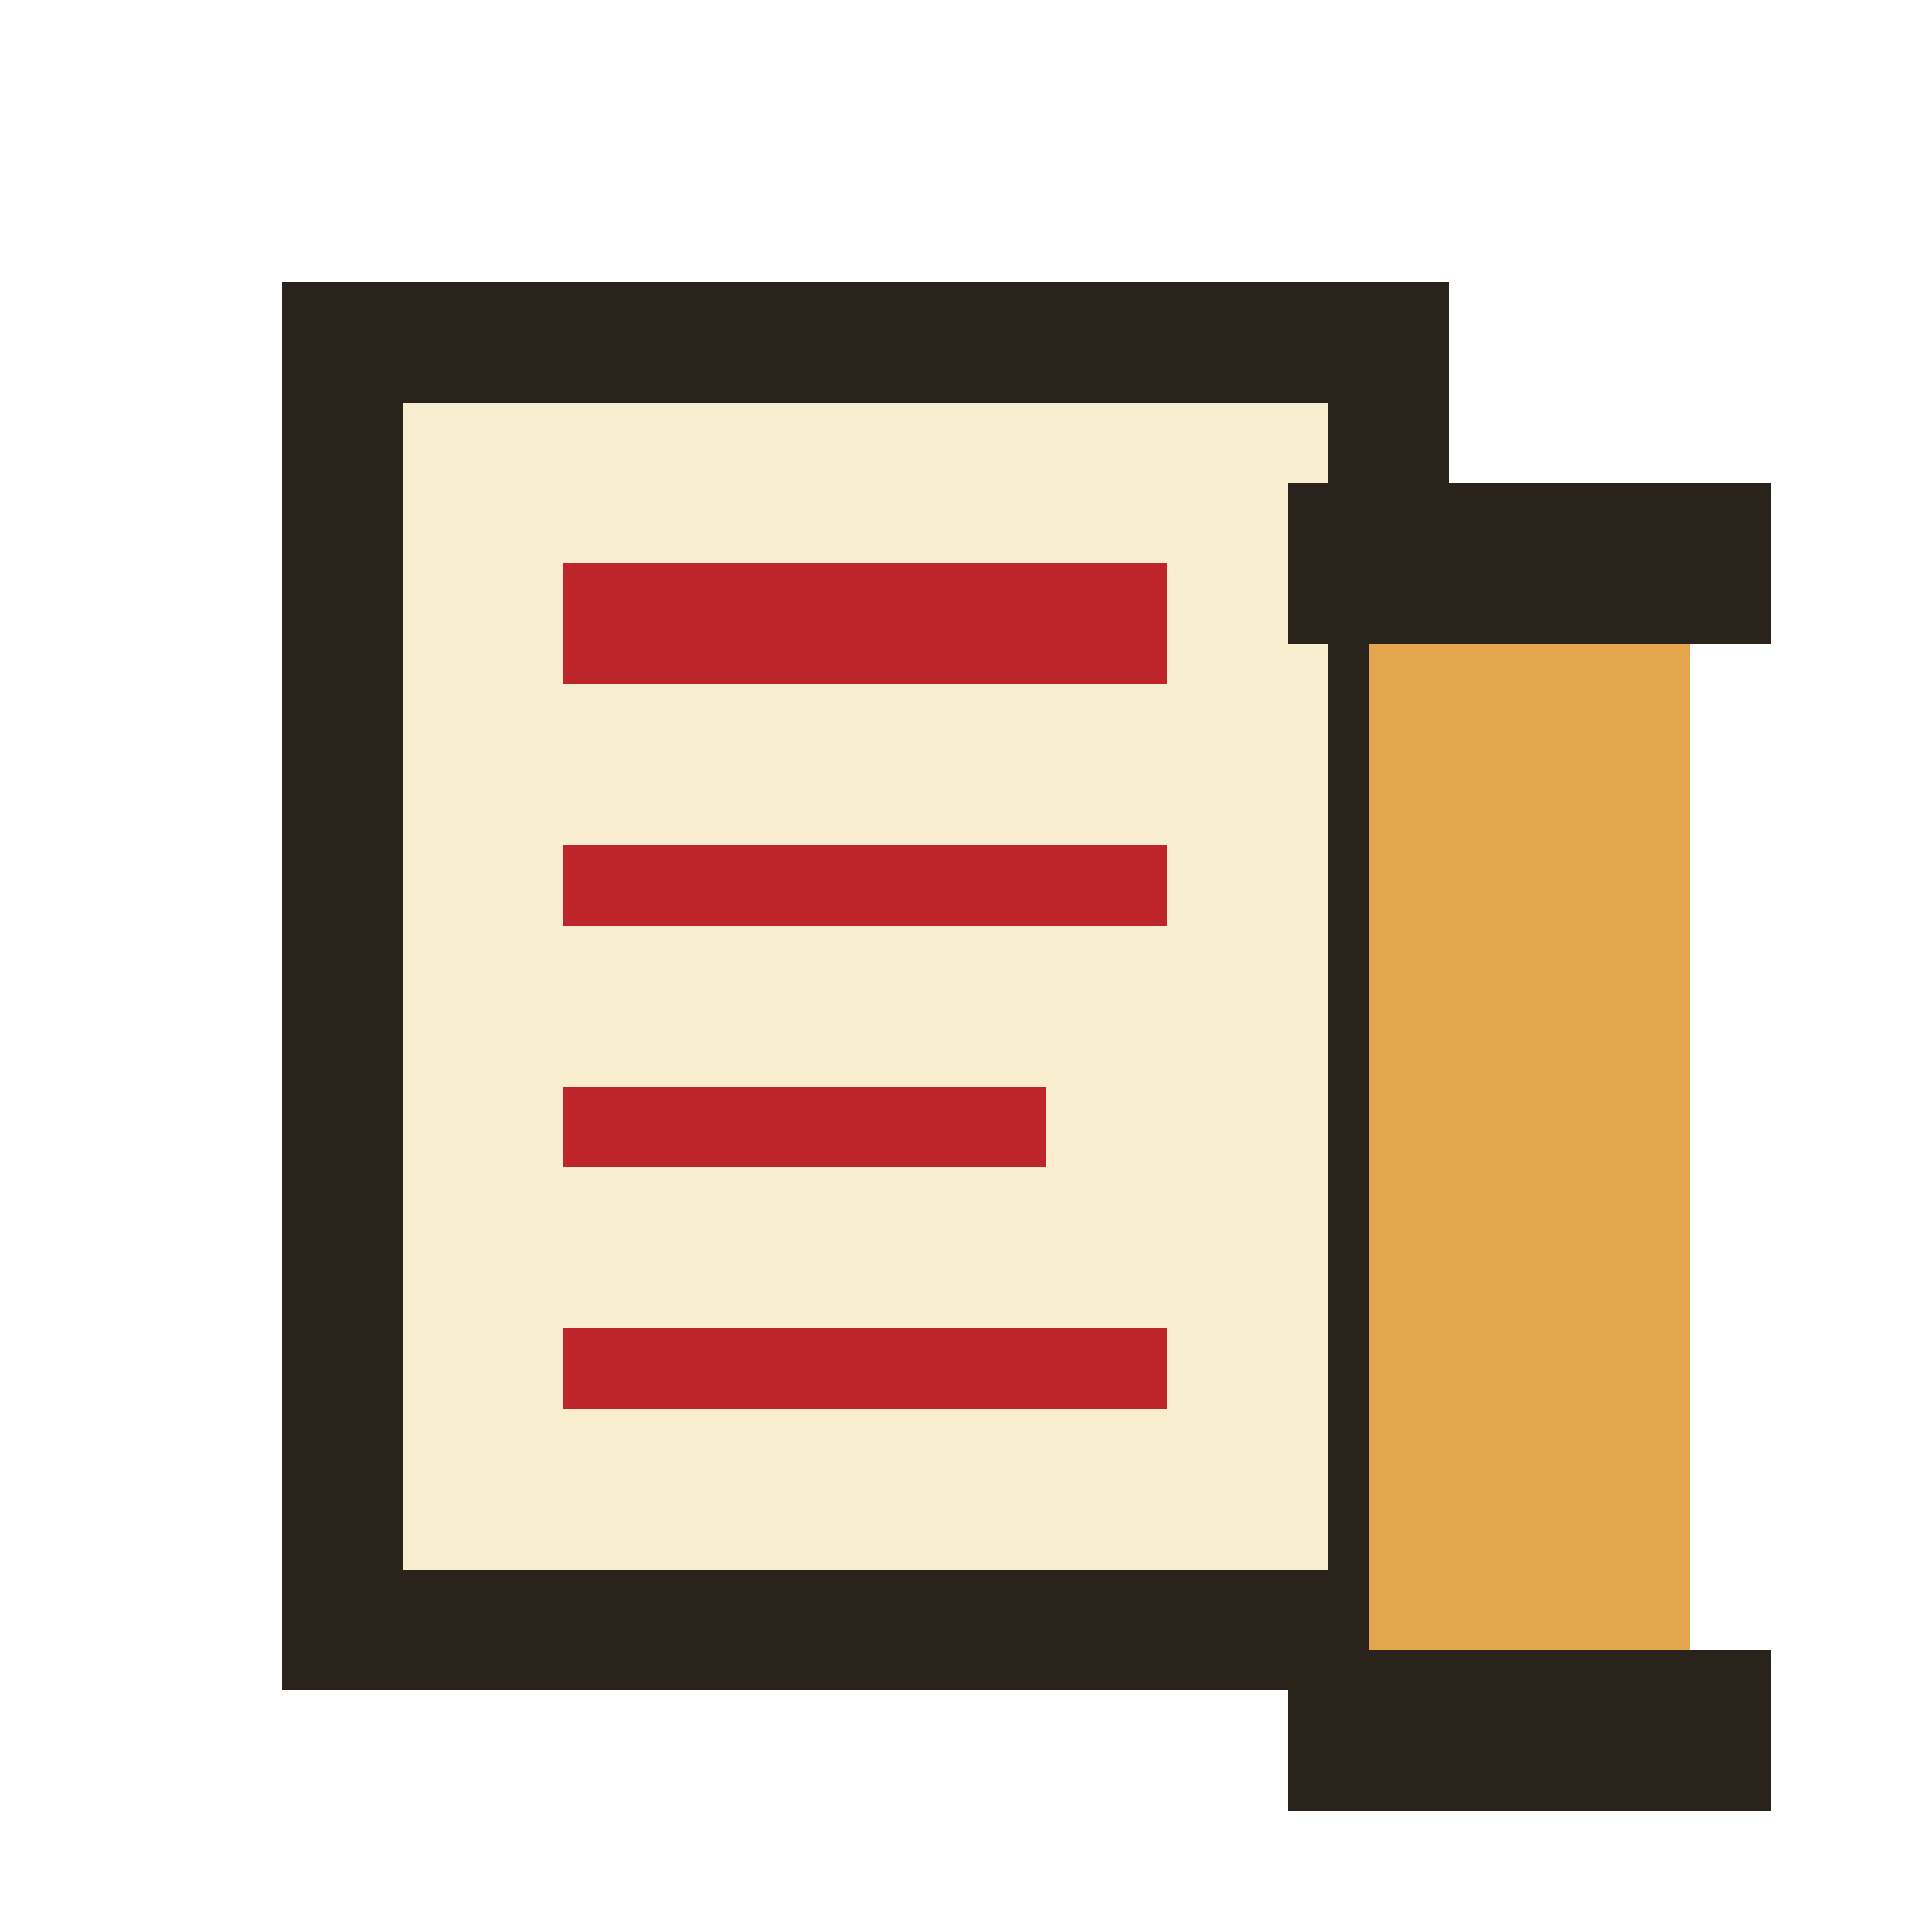
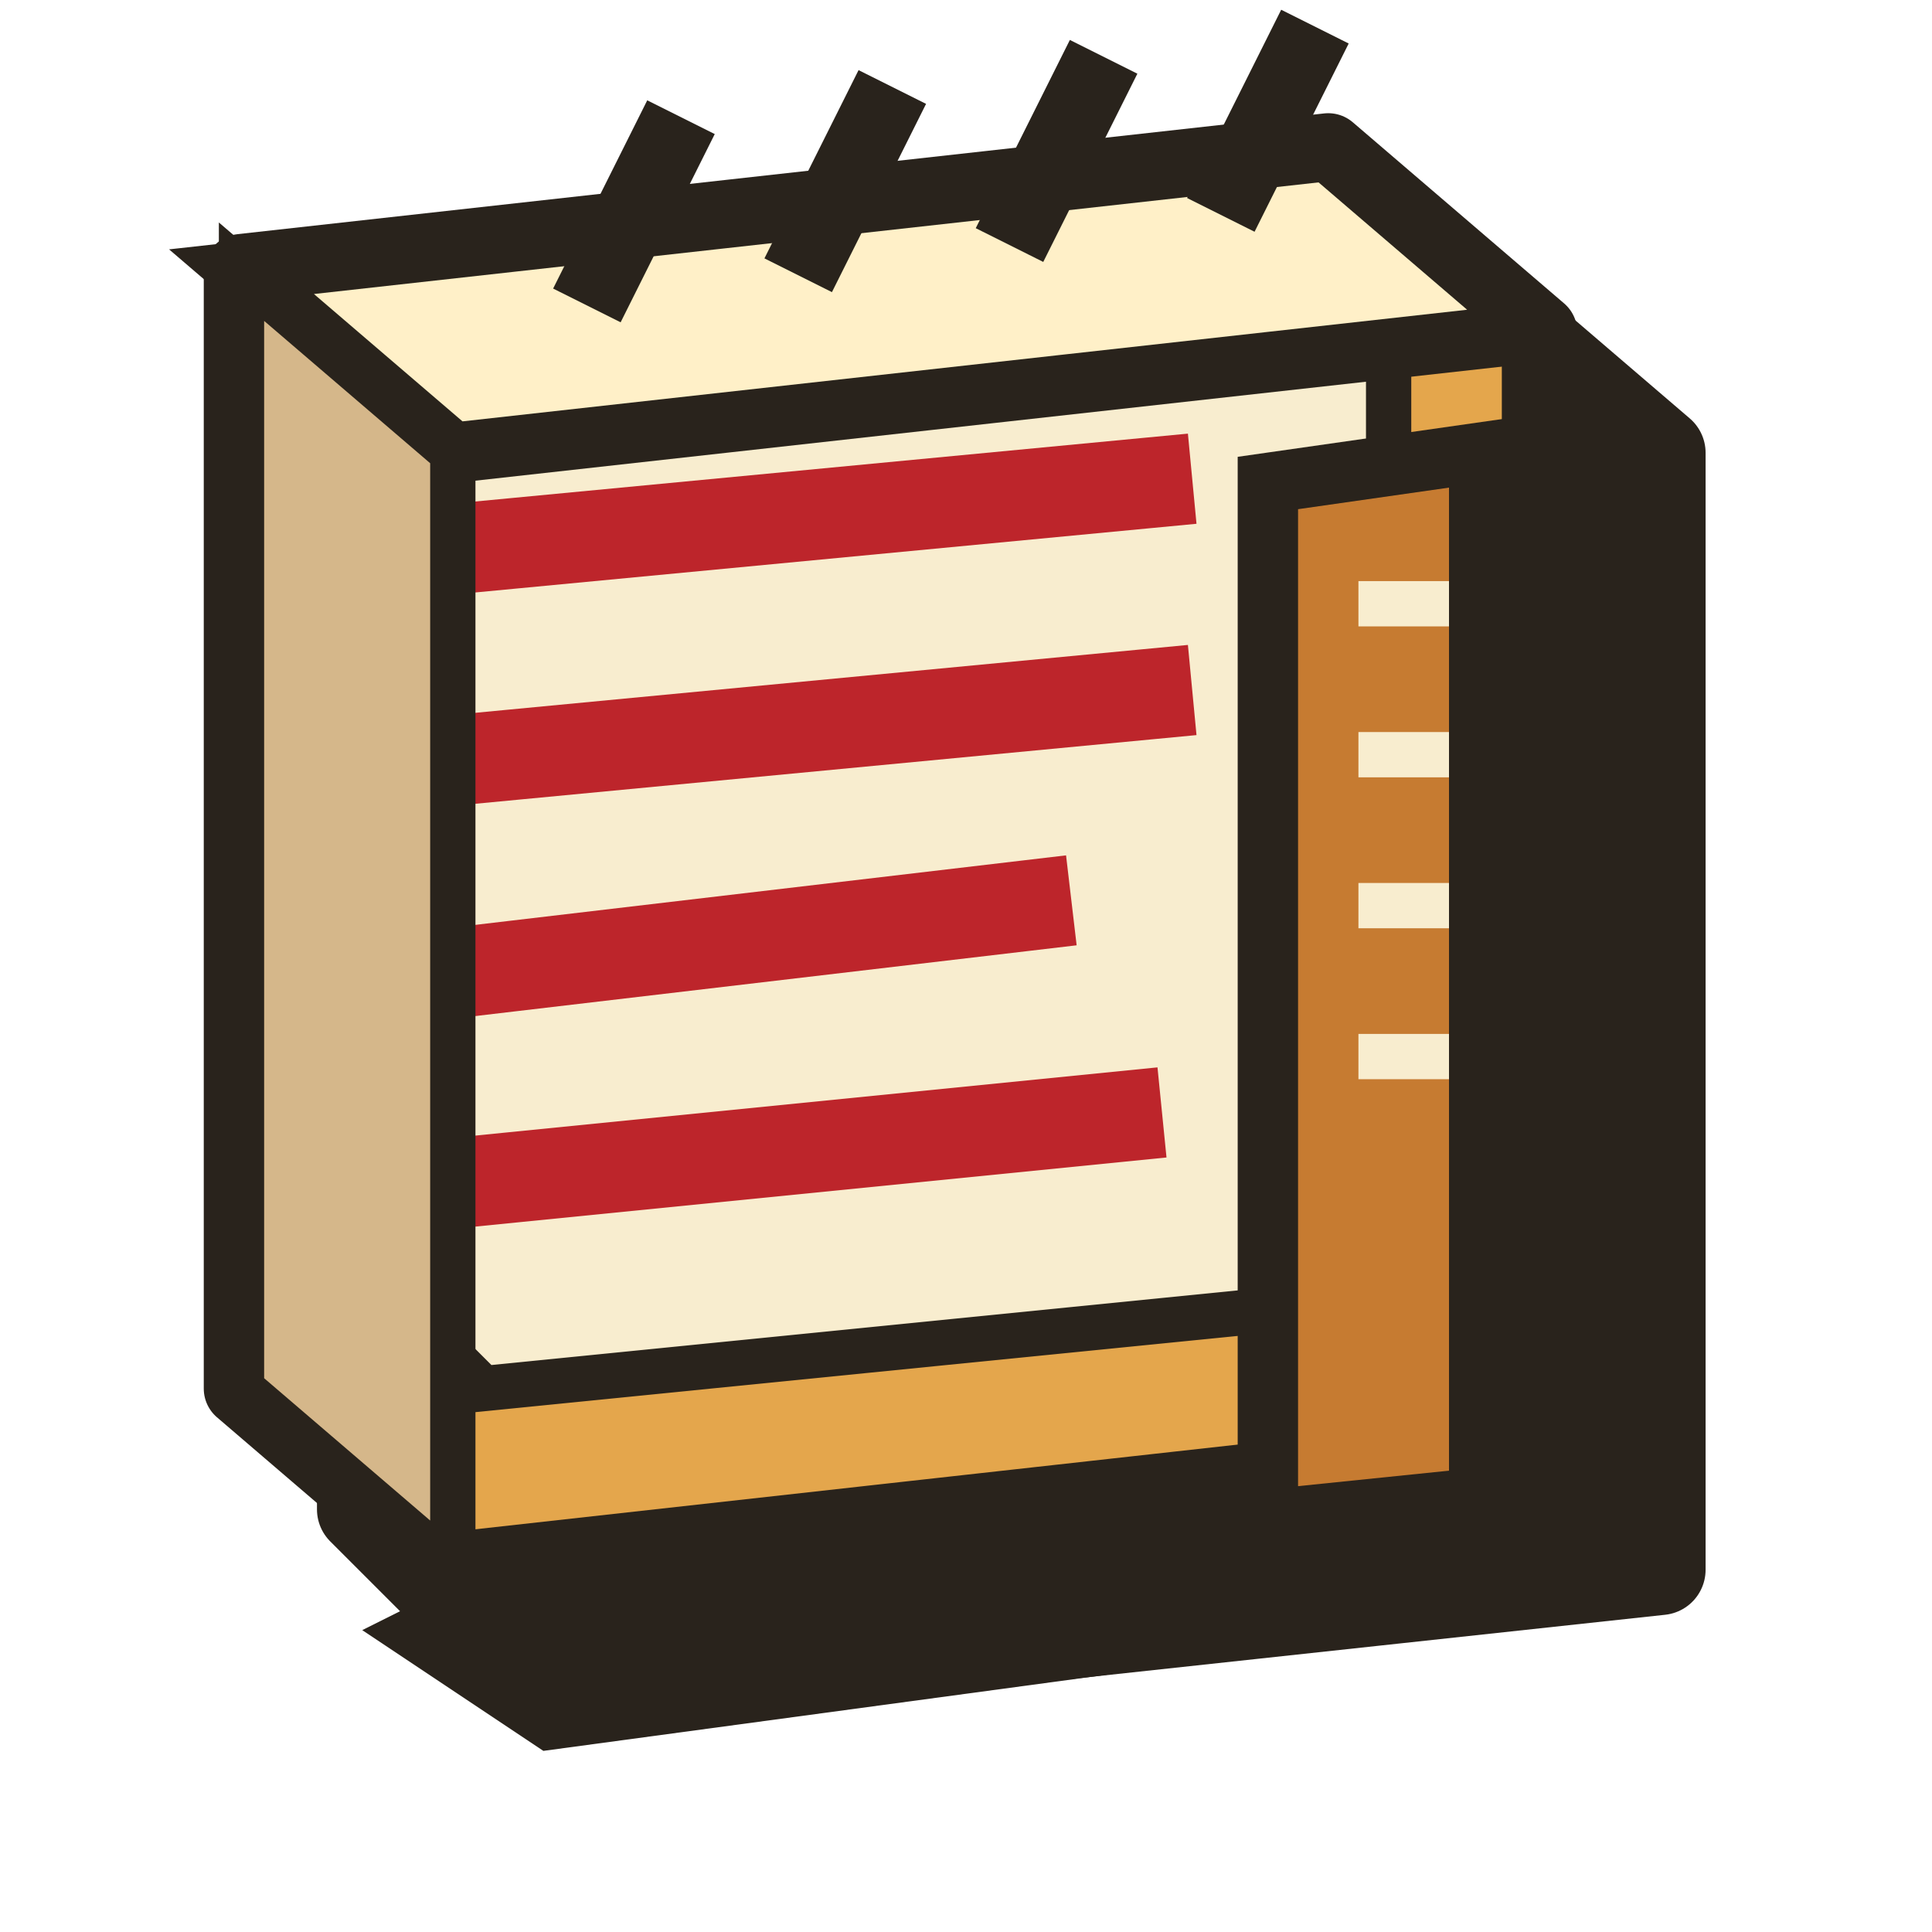
- <svg xmlns="http://www.w3.org/2000/svg" viewBox="0 0 48 48" shape-rendering="crispEdges">
-   <path fill="#29231C" d="M7 7h29v35H7z" />
-   <path fill="#F8EDCF" d="M10 10h23v29H10z" />
-   <path fill="#BD252B" d="M14 14h15v3H14zM14 21h15v2H14zM14 27h12v2H14zM14 33h15v2H14z" />
-   <path fill="#E4A64C" d="M34 15h8v26h-8z" />
-   <path fill="#29231C" d="M32 12h12v4H32zM32 41h12v4H32z" />
+ <svg xmlns="http://www.w3.org/2000/svg" viewBox="0 0 64 64">
+   <path d="M12 13 48 9 55 15 55 52 18 56 12 50Z" fill="#29231c" stroke="#29231c" stroke-width="3" stroke-linejoin="round" />
+   <path d="M8 9 44 5 51 11 51 48 15 52 8 46Z" fill="#e4a64c" stroke="#29231c" stroke-width="2.5" stroke-linejoin="round" />
+   <path d="M13 12 43 9 46 12 46 43 16 46 13 43Z" fill="#f8edcf" stroke="#29231c" stroke-width="1.5" />
+   <path d="M17 18 38 16M17 25 38 23M17 32 34 30M17 39 37 37" fill="none" stroke="#bd252b" stroke-width="3" stroke-linecap="square" />
+   <path d="M8 9 44 5 51 11 15 15Z" fill="#fff0c8" stroke="#29231c" stroke-width="2" />
+   <path d="M15 15 15 52 8 46 8 9Z" fill="#d5b78a" stroke="#29231c" stroke-width="1.5" />
+   <path d="M20 9 22 5M27 8 29 4M34 7 36 3M41 6 43 2" stroke="#29231c" stroke-width="2.5" stroke-linecap="square" />
+   <path d="M42 16 49 15 49 50 42 51Z" fill="#c67b31" stroke="#29231c" stroke-width="2" />
+   <path d="M45 20 48 20M45 25 48 25M45 30 48 30M45 35 48 35" stroke="#f8edcf" stroke-width="1.5" />
+   <path d="M16 52 55 48 55 53 18 58 12 54Z" fill="#29231c" />
</svg>
